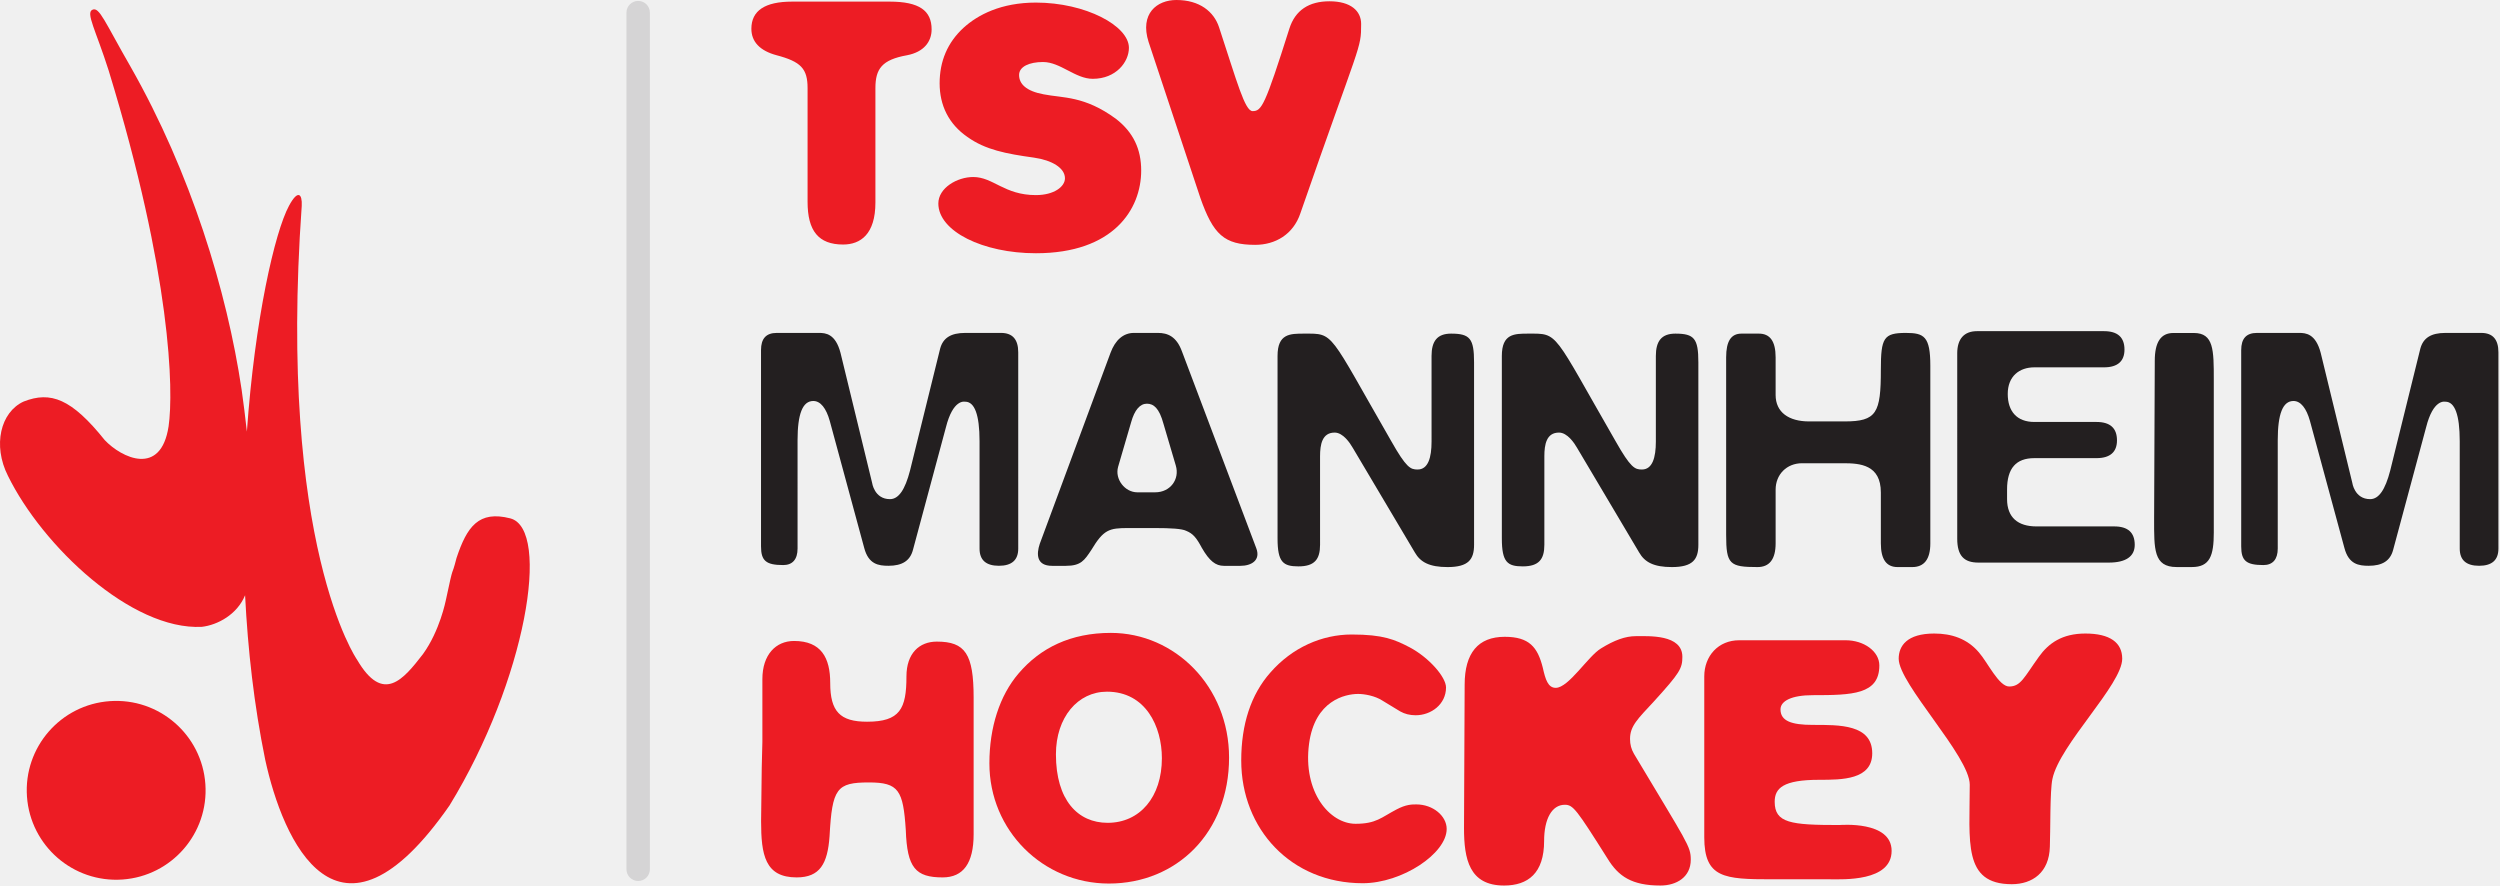
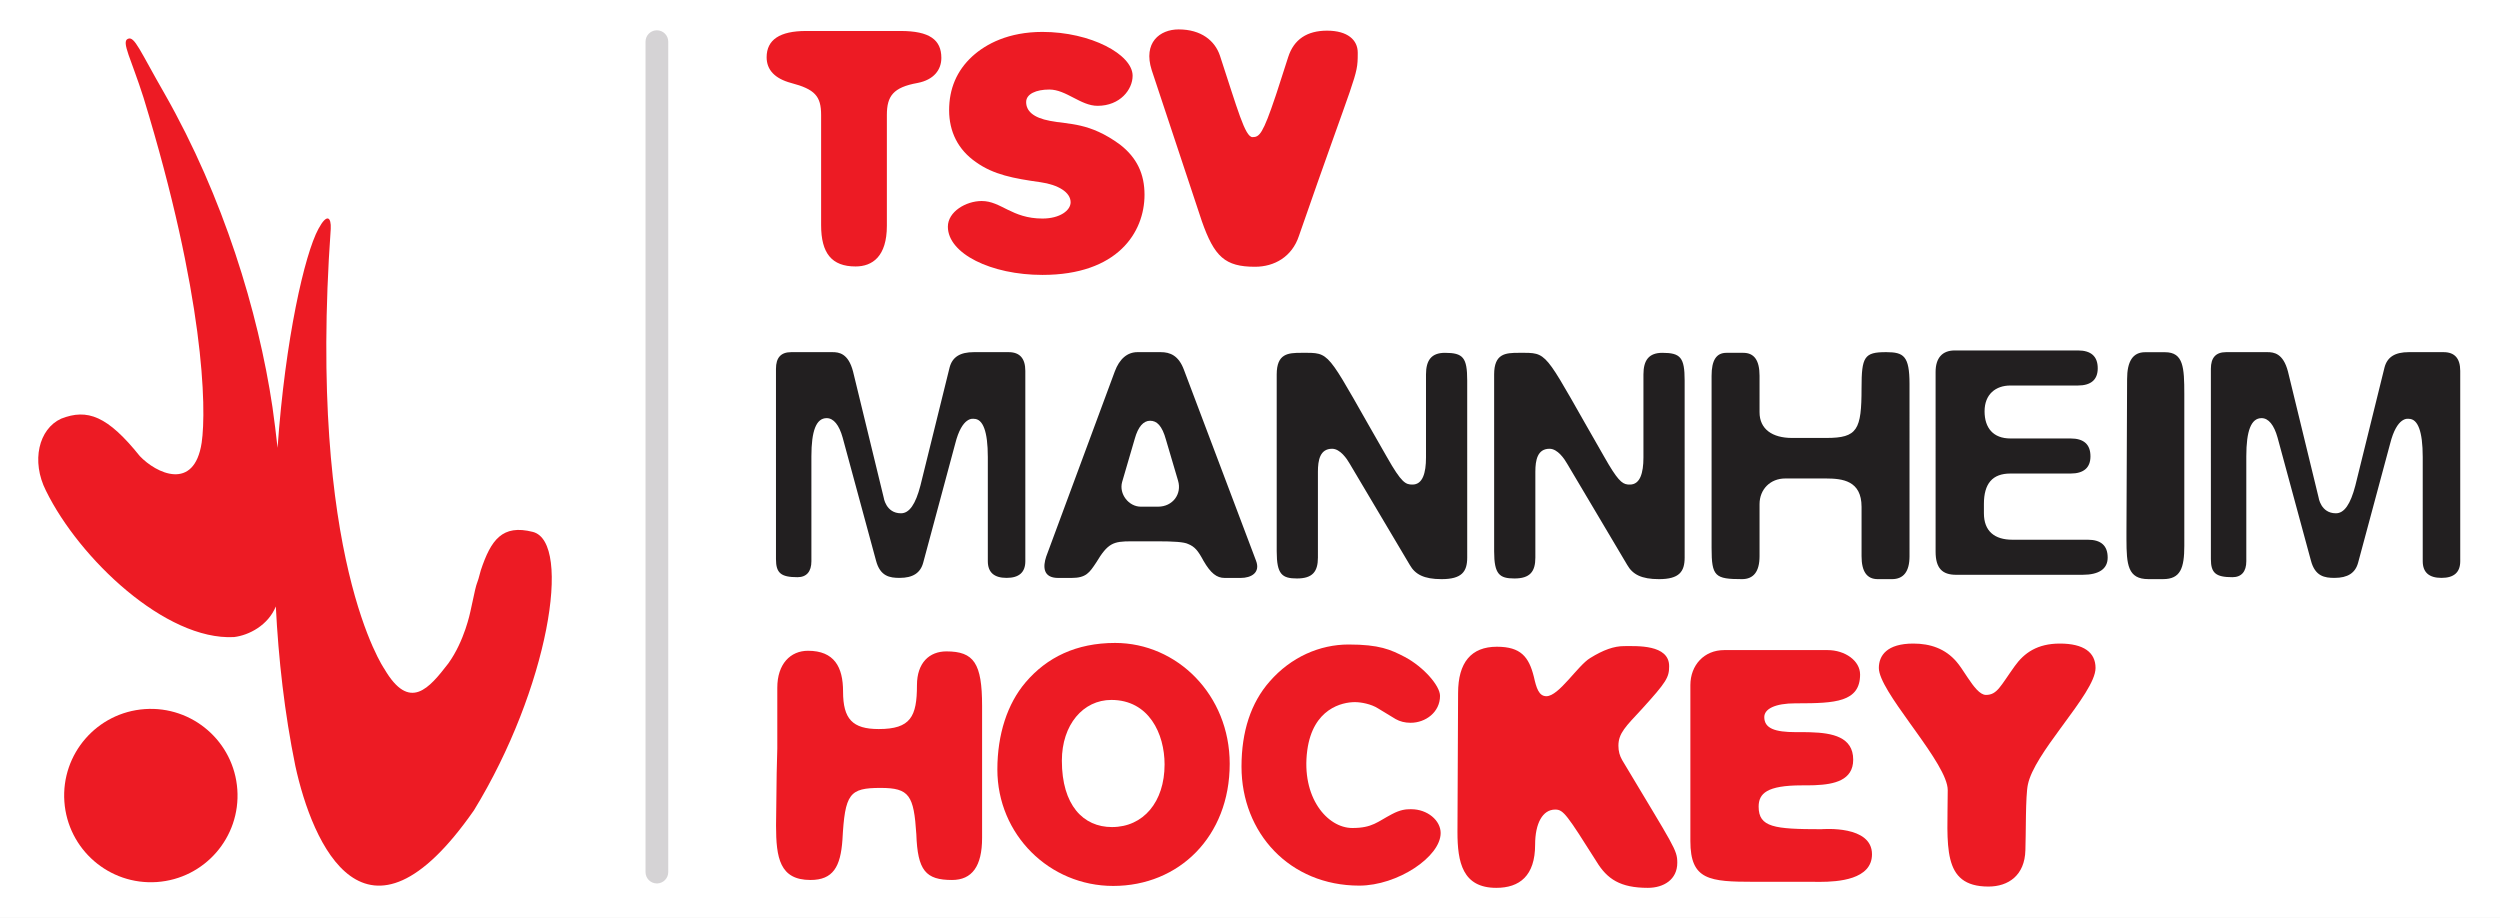
- <svg xmlns="http://www.w3.org/2000/svg" width="824px" height="292px" viewBox="0 0 824 292" version="1.1">
-   <g id="Page-1" stroke="none" stroke-width="1" fill="none" fill-rule="evenodd">
-     <g id="Artboard">
-       <g id="Hockey" transform="translate(250.856, 208.6)" fill="#ED1C24">
-         <path d="M401.356,76.655 C397.523,81.127 392.413,82.829 386.663,82.829 C377.72,82.829 374.952,78.784 374.952,74.527 C374.952,66.221 398.373,42.372 398.373,33.004 C398.373,14.265 396.033,0.212 412.215,0.212 C419.029,0.212 424.565,4.045 424.777,12.563 C424.991,17.673 424.777,31.086 425.629,34.92 C427.972,46.205 448.627,66.008 448.627,74.527 C448.627,79.849 444.581,82.829 436.488,82.829 C428.823,82.829 424.352,79.636 421.157,75.164 C416.26,68.351 415.196,65.369 411.364,65.369 C407.956,65.369 404.336,73.248 401.356,76.655 L401.356,76.655" id="y" fill-rule="nonzero" transform="translate(411.7893, 41.52059) scale(1, -1) translate(-411.7893, -41.52059) " />
-         <path d="M352.393,2.448 C356.439,2.448 372.621,1.596 372.621,11.817 C372.621,21.825 355.8,20.335 355.373,20.335 C339.404,20.335 334.081,20.973 334.081,28 C334.081,32.472 336.849,35.24 348.773,35.24 C356.225,35.24 366.233,35.24 366.233,43.971 C366.233,53.552 355.373,53.339 346.644,53.339 C339.617,53.339 335.997,54.616 335.997,58.449 C335.997,61.217 339.617,63.135 346.644,63.135 C359.633,63.135 368.576,63.347 368.576,72.928 C368.576,77.614 363.465,81.233 357.503,81.233 L322.369,81.233 C315.556,81.233 310.871,76.123 310.871,69.308 L310.871,16.29 C310.871,2.873 317.472,2.448 333.016,2.448 L352.393,2.448 L352.393,2.448" id="e" fill-rule="nonzero" transform="translate(341.746, 41.83193) scale(1, -1) translate(-341.746, -41.83193) " />
-         <path d="M303.652,76.441 C303.652,83.895 292.58,83.255 288.32,83.255 C284.915,83.255 281.295,81.977 276.823,79.209 C272.564,76.655 266.176,66.221 261.917,66.221 C259.363,66.221 258.511,68.99 257.659,72.821 C255.956,79.636 253.188,83.043 245.095,83.043 C236.367,83.043 231.895,77.719 231.895,67.285 L231.681,20.016 C231.681,9.795 233.384,1.064 244.883,1.064 C252.761,1.064 258.085,5.109 258.085,15.756 C258.085,22.996 260.64,27.681 264.899,27.681 C267.667,27.681 268.731,26.191 278.952,10.008 C282.572,4.045 287.043,1.064 296.413,1.064 C301.736,1.064 306.421,3.832 306.421,9.581 C306.421,14.053 305.356,14.905 287.683,44.503 C286.831,45.992 286.405,47.483 286.405,49.4 C286.405,53.659 288.96,56 294.283,61.751 C302.8,71.119 303.652,72.609 303.652,76.441 L303.652,76.441" id="k" fill-rule="nonzero" transform="translate(269.0513, 42.16624) scale(1, -1) translate(-269.0513, -42.16624) " />
-         <path d="M195.944,20.121 C187.427,20.121 178.484,30.555 180.613,46.525 C182.531,60.792 192.537,62.92 196.796,62.92 C198.925,62.92 202.332,62.283 204.675,60.792 L210.637,57.172 C212.128,56.32 213.831,55.895 215.748,55.895 C220.859,55.895 225.755,59.515 225.755,65.049 C225.755,68.457 220.219,74.845 213.831,78.252 C208.933,80.807 205.1,82.51 194.667,82.51 C184.872,82.51 175.077,78.252 167.837,69.948 C161.449,62.708 158.255,52.914 158.255,40.988 C158.255,18.419 174.651,0.532 198.287,0.532 C211.276,0.532 225.968,10.327 225.968,18.419 C225.968,22.677 221.496,26.509 215.96,26.509 C214.469,26.509 212.553,26.509 209.36,24.807 C204.461,22.252 202.757,20.121 195.944,20.121 L195.944,20.121" id="c" fill-rule="nonzero" transform="translate(192.1113, 41.52108) scale(1, -1) translate(-192.1113, -41.52108) " />
-         <path d="M97.179,42.585 C97.179,54.829 104.42,63.24 114.001,63.24 C126.777,63.24 132.1,51.743 132.1,41.308 C132.1,28.532 124.861,20.016 114.213,20.016 C104.42,20.016 97.179,27.468 97.179,42.585 L97.179,42.585 Z M154.245,41.521 C154.245,64.944 136.359,82.617 115.279,82.617 C102.077,82.617 92.069,77.719 84.829,69.202 C78.655,61.963 75.248,51.529 75.248,39.604 C75.248,17.46 92.921,0 114.64,0 C136.997,0 154.245,16.821 154.245,41.521 L154.245,41.521" id="o" transform="translate(114.7467, 41.3086) scale(1, -1) translate(-114.7467, -41.3086) " />
-         <path d="M22.784,66.753 C22.784,75.057 19.803,80.593 10.86,80.593 C4.897,80.593 0.425,76.123 0.425,68.031 L0.425,47.376 L0.213,38.86 L-2.84217094e-14,21.186 C-2.84217094e-14,10.114 1.279,2.661 11.712,2.661 C19.377,2.661 21.932,7.133 22.571,16.29 C23.423,32.045 24.913,33.963 35.56,33.963 C45.355,33.963 46.845,31.407 47.697,18.205 C48.123,5.856 50.891,2.661 59.835,2.661 C66.648,2.661 70.055,7.347 70.055,16.927 L70.055,61.856 C70.055,76.336 67.287,80.381 57.917,80.381 C52.168,80.381 47.909,76.548 47.909,68.883 C47.909,58.237 45.781,53.977 34.921,53.977 C25.977,53.977 22.784,57.384 22.784,66.753 L22.784,66.753" id="H" fill-rule="nonzero" transform="translate(35.02733, 41.62733) scale(1, -1) translate(-35.02733, -41.62733) " />
+ <svg xmlns="http://www.w3.org/2000/svg" version="1.1" width="850px" height="312px" viewBox="0 0 850.0 312.0">
+   <defs>
+     <clipPath id="95451211214545575498109">
+       <path d="M850,0 L850,312 L0,312 L0,0 L850,0 Z" />
+     </clipPath>
+     <clipPath id="11411410712210311312110154120">
+       <path d="M37.263,0 C44.077,0 49.613,3.833 49.825,12.351 C50.039,17.461 49.825,30.874 50.677,34.708 C51.761,39.926 56.758,46.965 61.819,53.867 L62.526,54.829 C68.172,62.515 73.675,69.918 73.675,74.315 C73.675,79.637 69.629,82.617 61.536,82.617 C53.871,82.617 49.4,79.424 46.205,74.952 C41.308,68.139 40.244,65.157 36.412,65.157 C34.354,65.157 32.219,68.029 30.195,71.055 L29.816,71.624 C28.623,73.425 27.472,75.221 26.404,76.443 C22.571,80.915 17.461,82.617 11.711,82.617 C2.768,82.617 0,78.572 0,74.315 C0,70.462 5.041,63.263 10.445,55.717 L11.168,54.709 L11.892,53.699 L12.615,52.688 C18.154,44.934 23.421,37.235 23.421,32.792 C23.421,14.053 21.081,0 37.263,0 Z" />
+     </clipPath>
+     <clipPath id="12297121541065610610395104">
+       <path d="M61.751,9.387 C61.751,19.288 45.285,17.935 44.522,17.905 L44.503,17.904 C28.533,17.904 23.211,18.543 23.211,25.569 C23.211,30.041 25.979,32.81 37.903,32.81 L38.673,32.81 C38.933,32.81 39.195,32.811 39.459,32.812 L39.989,32.816 C40.61,32.822 41.241,32.833 41.874,32.853 L42.417,32.873 C48.848,33.135 55.363,34.496 55.363,41.54 C55.363,49.287 48.264,50.631 40.931,50.861 L40.352,50.877 C39.966,50.886 39.579,50.893 39.194,50.898 L38.616,50.903 C38.52,50.904 38.424,50.905 38.328,50.905 L37.754,50.907 C37.658,50.908 37.563,50.908 37.468,50.908 L35.773,50.908 C28.747,50.908 25.127,52.186 25.127,56.019 C25.127,58.787 28.747,60.704 35.773,60.704 L36.563,60.705 C49.124,60.717 57.705,61.112 57.705,70.498 C57.705,75.183 52.595,78.803 46.632,78.803 L11.499,78.803 C4.685,78.803 0,73.692 0,66.877 L0,13.859 C0,0.577 6.47,0.027 21.682,0.018 L41.523,0.017 C42.018,0.017 42.695,0.005 43.503,0.001 L44.132,0 C50.143,0.016 61.751,0.73 61.751,9.387 Z" />
+     </clipPath>
+     <clipPath id="504910111210453106110107116">
+       <path d="M64.732,0 C70.055,0 74.74,2.768 74.74,8.517 C74.74,12.989 73.675,13.841 56.001,43.439 C55.149,44.928 54.724,46.419 54.724,48.336 C54.724,52.595 57.279,54.936 62.601,60.686 C71.119,70.055 71.971,71.545 71.971,75.377 C71.971,82.831 60.899,82.191 56.639,82.191 C53.233,82.191 49.613,80.913 45.141,78.145 C40.883,75.591 34.495,65.157 30.236,65.157 C27.681,65.157 26.829,67.926 25.977,71.757 C24.275,78.572 21.507,81.979 13.413,81.979 C4.685,81.979 0.213,76.655 0.213,66.221 L0,18.952 C0,8.731 1.703,0 13.201,0 C21.08,0 26.404,4.045 26.404,14.692 C26.404,21.932 28.959,26.617 33.217,26.617 L33.381,26.615 C36.032,26.552 37.254,24.803 47.271,8.944 C50.891,2.981 55.361,0 64.732,0 Z" />
+     </clipPath>
+     <clipPath id="11449110999911948100119107">
+       <path d="M40.032,0 C53.021,0 67.713,9.795 67.713,17.887 C67.713,22.145 63.241,25.978 57.705,25.978 L57.391,25.977 C55.944,25.969 54.078,25.86 51.105,24.275 C46.207,21.72 44.503,19.59 37.689,19.59 C29.172,19.59 20.229,30.023 22.359,45.994 C24.276,60.26 34.283,62.388 38.541,62.388 C40.671,62.388 44.077,61.751 46.42,60.26 L52.383,56.64 C53.873,55.788 55.576,55.363 57.493,55.363 C62.604,55.363 67.5,58.983 67.5,64.518 C67.5,67.926 61.964,74.314 55.576,77.72 C50.679,80.275 46.845,81.979 36.412,81.979 C26.617,81.979 16.823,77.72 9.583,69.416 C3.195,62.176 0,52.382 0,40.456 C0,17.887 16.396,0 40.032,0 Z" />
+     </clipPath>
+     <clipPath id="102104114100119555112297105">
+       <path d="M39.392,0 C61.749,0 78.997,16.821 78.997,41.521 C78.997,64.944 61.111,82.617 40.031,82.617 C26.829,82.617 16.821,77.719 9.581,69.202 C3.407,61.963 0,51.529 0,39.604 C0,17.46 17.673,0 39.392,0 Z M38.965,20.016 C29.172,20.016 21.931,27.468 21.931,42.585 C21.931,54.829 29.172,63.24 38.753,63.24 C51.529,63.24 56.852,51.743 56.852,41.308 C56.852,28.532 49.613,20.016 38.965,20.016 Z" />
+     </clipPath>
+     <clipPath id="10110511257451055111612295">
+       <path d="M59.835,0 C66.648,0 70.055,4.685 70.055,14.265 L70.055,59.195 C70.055,73.675 67.287,77.72 57.917,77.72 C52.168,77.72 47.909,73.886 47.909,66.221 C47.909,55.576 45.781,51.316 34.921,51.316 C25.977,51.316 22.784,54.722 22.784,64.092 C22.784,72.396 19.803,77.932 10.86,77.932 C4.897,77.932 0.425,73.461 0.425,65.369 L0.425,44.715 L0.213,36.198 L0,18.525 C0,7.452 1.279,0 11.712,0 C19.377,0 21.932,4.472 22.571,13.628 C23.423,29.384 24.913,31.301 35.56,31.301 C45.355,31.301 46.845,28.745 47.697,15.544 C48.123,3.195 50.891,0 59.835,0 Z" />
+     </clipPath>
+     <clipPath id="561114511655112114108119102">
+       <path d="M42.039,0 C46.525,0 49.124,1.653 50.068,5.196 L60.929,45.579 C63.291,55.024 67.069,54.08 67.305,54.08 C70.375,54.08 72.028,49.829 72.028,41.092 L72.031,5.668 C72.031,1.889 74.156,0 78.408,0 C82.657,0 84.784,1.889 84.783,5.668 L84.78,70.376 C84.78,74.625 82.891,76.751 79.112,76.751 L67.304,76.751 C62.581,76.751 59.984,75.097 59.039,71.556 L49.123,31.409 C47.469,25.033 45.345,21.963 42.511,21.963 C37.315,21.963 36.607,27.395 36.607,27.395 L26.213,70.139 C24.59,76.401 21.371,76.74 19.244,76.75 L5.195,76.751 C1.653,76.751 0,74.861 0,71.083 L0.003,6.376 C0.003,1.653 1.656,0.236 7.324,0.236 C10.395,0.236 12.047,2.126 12.047,5.668 L12.045,41.328 C12.045,50.065 13.697,54.316 17.241,54.316 C19.601,54.316 21.492,51.955 22.672,47.704 L34.009,5.904 C35.427,0.473 38.733,0 42.039,0 Z" />
+     </clipPath>
+     <clipPath id="111118491151001071195255119">
+       <path d="M12.458,0 C18.359,0 19.671,3.715 19.671,11.364 L19.668,61.85 L19.668,62.985 C19.658,71.911 19.406,77.147 13.111,77.147 L6.336,77.147 C2.183,77.147 0.216,74.087 0.218,67.968 L0,15.954 L0.001,13.471 C0.022,4.935 0.435,0 7.432,0 L12.458,0 Z" />
+     </clipPath>
+     <clipPath id="1051171145755111951171160">
+       <path d="M49.956,0 C55.581,0 58.508,2.025 58.507,5.851 C58.507,9.901 56.256,11.925 51.756,11.925 L26.104,11.925 C20.028,11.925 16.428,14.851 16.428,20.927 L16.428,24.075 C16.427,31.052 19.352,34.428 25.428,34.428 L45.904,34.428 C50.404,34.428 52.655,36.453 52.655,40.278 C52.655,44.328 50.404,46.353 45.904,46.353 L25.428,46.353 C19.576,46.353 16.652,49.953 16.652,55.58 C16.651,61.429 20.476,64.356 25.427,64.356 L48.379,64.356 C52.879,64.356 55.128,66.38 55.128,70.205 C55.128,74.256 52.879,76.281 48.379,76.281 L6.524,76.281 C2.249,76.281 0,73.694 0,68.968 L0.003,7.875 C0.003,2.249 2.252,0 6.977,0 L49.956,0 Z" />
+     </clipPath>
+     <clipPath id="1039810610801211191139855">
+       <path d="M10.339,0 C14.243,0 16.309,2.528 16.309,7.81 L16.309,25.496 C16.308,30.549 19.984,34.224 25.037,34.224 L38.999,34.223 C44.437,34.196 50.992,33.537 50.992,24.577 L50.993,7.81 C50.993,2.528 52.831,0 56.507,0 L61.329,0 C65.233,0 67.3,2.528 67.3,7.81 L67.297,66.381 C67.297,75.901 65.283,77.145 59.489,77.175 L59.259,77.176 C51.908,77.176 50.991,75.568 50.991,65.003 C50.991,50.761 49.613,48.005 39.048,48.005 L27.333,48.005 C20.673,48.005 16.308,50.991 16.308,56.733 L16.307,69.136 C16.307,74.42 14.469,76.945 10.793,76.945 L5.052,76.945 C1.607,76.945 0,74.42 0,69.136 L0.003,10.567 C0.003,0.92 1.151,0 10.339,0 Z" />
+     </clipPath>
+     <clipPath id="5309710911411510999116103">
+       <path d="M56.048,0 C62.937,0 64.775,2.527 64.775,7.349 L64.772,67.528 C64.772,75.337 63.395,76.946 57.193,76.946 C52.6,76.946 50.763,74.418 50.763,69.596 L50.764,41.344 C50.764,36.061 49.615,32.157 46.169,32.157 C45.94,32.157 45.719,32.162 45.503,32.179 L45.319,32.197 C43.458,32.415 41.845,33.767 37.441,41.573 C17.793,75.686 18.643,76.923 10.421,76.948 L9.884,76.948 C9.608,76.948 9.323,76.947 9.028,76.947 L8.312,76.946 C3.888,76.94 0,76.724 0,69.596 L0.003,9.417 C0.004,1.606 1.841,0.229 6.895,0.229 C12.177,0.229 14.015,2.527 14.015,7.349 L14.013,36.52 C14.013,40.425 14.703,44.329 18.836,44.329 C21.593,44.329 23.889,40.884 24.809,39.276 L45.252,4.824 C47.091,1.606 50.076,0 56.048,0 Z" />
+     </clipPath>
+     <clipPath id="121511201181161034598120113">
+       <path d="M56.047,0 C62.937,0 64.775,2.527 64.775,7.349 L64.772,67.528 C64.772,75.337 63.393,76.946 57.192,76.946 C52.597,76.946 50.76,74.418 50.76,69.596 L50.761,41.344 C50.763,36.061 49.615,32.157 46.169,32.157 C43.872,32.157 42.493,32.616 37.44,41.573 C17.79,75.686 18.641,76.923 10.421,76.948 L9.883,76.948 C9.608,76.948 9.323,76.947 9.027,76.947 L8.312,76.946 C3.888,76.94 0,76.724 0,69.596 L0.003,9.417 C0.003,1.606 1.84,0.229 6.893,0.229 C12.176,0.229 14.013,2.527 14.013,7.349 L14.012,36.52 C14.012,40.425 14.7,44.329 18.836,44.329 C21.591,44.329 23.888,40.884 24.808,39.276 L45.252,4.824 C47.088,1.606 50.075,0 56.047,0 Z" />
+     </clipPath>
+     <clipPath id="11210111810910510911211597109">
+       <path d="M9.211,0 C14.193,0 15.325,1.812 17.59,5.209 C21.599,11.891 23.417,12.438 29.51,12.454 L38.423,12.455 C43.858,12.455 47.482,12.229 48.841,11.549 C51.105,10.644 52.237,9.285 54.049,5.888 C56.539,1.585 58.578,0 61.295,0 L66.731,0 C70.353,0 73.523,1.812 71.939,5.888 L47.479,70.655 C45.667,75.636 42.723,76.769 39.553,76.769 L31.626,76.769 C28.23,76.769 25.513,74.504 23.927,70.201 L0.605,7.247 C-0.526,3.851 -0.526,0 4.682,0 L9.211,0 Z M38.649,24.231 L32.762,24.231 C28.685,24.231 25.289,28.535 26.421,32.609 L30.722,47.329 C31.854,51.405 33.666,53.444 35.93,53.444 C38.195,53.444 40.007,51.859 41.366,46.876 L45.442,33.063 C46.801,28.535 43.631,24.231 38.649,24.231 Z" />
+     </clipPath>
+     <clipPath id="10012011010610410955100105122">
+       <path d="M42.039,0 C46.525,0 49.123,1.653 50.068,5.196 L60.929,45.579 C63.291,55.024 67.069,54.08 67.305,54.08 C70.375,54.08 72.029,49.829 72.029,41.092 L72.031,5.668 C72.031,1.889 74.156,0 78.407,0 C82.657,0 84.783,1.889 84.783,5.668 L84.78,70.376 C84.78,74.625 82.891,76.751 79.112,76.751 L67.304,76.751 C62.581,76.751 59.984,75.097 59.039,71.556 L49.121,31.409 C47.469,25.033 45.344,21.963 42.509,21.963 C37.315,21.963 36.607,27.395 36.607,27.395 L26.213,70.139 C24.59,76.401 21.372,76.74 19.243,76.75 L5.196,76.751 C1.653,76.751 0,74.861 0,71.084 L0.003,6.376 C0.003,1.653 1.656,0.236 7.324,0.236 C10.393,0.236 12.047,2.126 12.047,5.668 L12.045,41.328 C12.045,50.065 13.699,54.316 17.24,54.316 C19.601,54.316 21.491,51.955 22.672,47.704 L34.009,5.904 C35.427,0.473 38.732,0 42.039,0 Z" />
+     </clipPath>
+     <clipPath id="10553531031121144910553109">
+       <path d="M35.943,0 C42.543,0 48.506,3.407 50.847,10.433 C70.255,66.357 70.847,64.409 70.863,72.324 L70.863,72.821 C70.863,77.08 67.456,80.275 60.43,80.275 C53.616,80.275 49.144,77.293 47.228,71.332 C45.691,66.477 44.407,62.483 43.316,59.198 L42.977,58.184 C38.604,45.139 37.445,44.076 35.091,44.076 C32.535,44.076 29.98,53.657 24.018,71.757 C22.315,76.868 17.63,80.7 9.964,80.7 C3.576,80.7 -2.172,76.229 0.81,66.86 L17.843,15.543 C22.102,3.407 25.722,0 35.943,0 Z" />
+     </clipPath>
+     <clipPath id="1041011151161151035111951104">
+       <path d="M32.153,0 C57.704,0 66.861,14.479 66.861,27.255 C66.861,34.281 64.305,39.817 58.556,44.291 C48.123,51.955 41.096,51.104 34.708,52.381 C28.959,53.447 26.616,55.788 26.616,58.769 C26.616,61.537 30.024,63.028 34.495,63.028 C40.244,63.028 45.141,57.491 50.891,57.491 C58.556,57.491 62.815,63.028 62.815,67.712 C62.815,74.952 48.548,82.617 32.153,82.617 C20.655,82.617 12.989,78.572 8.305,74.313 C2.981,69.416 0.425,63.24 0.425,56.001 C0.425,48.761 3.407,42.585 9.583,38.328 C15.544,34.069 22.359,32.791 31.513,31.515 C37.476,30.661 41.735,28.107 41.735,24.7 C41.735,21.932 38.115,19.164 32.153,19.164 C21.72,19.164 18.099,25.125 11.499,25.125 C6.175,25.125 0,21.507 0,16.395 C0,7.24 14.692,0 32.153,0 Z" />
+     </clipPath>
+     <clipPath id="105531221091085697116102107">
+       <path d="M30.236,0 C35.985,0 40.883,3.408 40.883,13.841 L40.883,51.529 C40.883,57.917 43.013,60.899 51.317,62.389 C56.853,63.455 59.408,66.861 59.408,70.907 C59.408,77.081 55.363,80.063 45.568,80.063 L13.415,80.063 C4.472,80.063 0,77.081 0,71.12 C0,66.861 2.768,63.88 8.305,62.389 C16.396,60.26 18.525,57.917 18.525,51.529 L18.525,14.053 C18.525,4.472 22.145,0 30.236,0 Z" />
+     </clipPath>
+     <clipPath id="1141071204854999898114106">
+       <path d="M3.861,0 L4.06,0.005 C6.101,0.108 7.724,1.796 7.724,3.862 L7.724,286.213 C7.724,288.345 5.995,290.074 3.861,290.074 L3.663,290.069 C1.623,289.966 0,288.278 0,286.213 L0,3.862 C0,1.729 1.729,0 3.861,0 Z" />
+     </clipPath>
+     <clipPath id="99109106531171144511912198">
+       <path d="M0.073,27.42 C1.213,11.184 15.299,-1.059 31.537,0.073 C47.773,1.206 60.013,15.287 58.875,31.525 C57.736,47.761 43.649,60.004 27.413,58.872 C11.175,57.738 -1.066,43.658 0.073,27.42 Z" />
+     </clipPath>
+     <clipPath id="451151009895100955111849">
+       <path d="M87.409,40.735 C93.201,14.091 111.229,-27.381 148.143,25.618 C173.405,66.874 181.672,116.727 168.193,120.271 C157.777,122.936 153.933,117.576 150.481,107.242 C149.761,104.439 149.485,103.678 149.269,103.094 L149.16,102.8 C148.852,101.94 148.527,100.765 146.919,93.158 C146.892,93.146 145.017,83.296 139.416,75.54 C132.971,67.221 126.304,58.926 117.671,73.708 C117.68,73.66 91.49,111.362 99.451,223.274 C99.658,227.296 98.169,228.72 95.257,223.295 C90.588,214.675 83.987,185.942 81.372,148.855 C80.867,153.512 80.281,158.174 79.635,162.722 C74.802,195.195 62.91,234.17 43.06,269.088 C34.512,283.943 32.752,288.954 30.484,287.919 C28.162,286.943 31.596,281.147 35.813,267.884 C56.451,200.496 57.267,162.31 55.569,150.608 C53.032,133.926 40.065,140.208 34.518,146.068 C23.575,159.719 16.701,162.278 7.787,158.772 C0.185,155.299 -2.479,144.355 2.627,134.279 C13.972,111.154 43.341,83.306 66.554,84.519 C71.702,85.131 78.158,88.542 80.78,94.926 C81.677,77.14 83.727,58.746 87.409,40.735 Z" />
+     </clipPath>
+   </defs>
+   <g clip-path="url(#95451211214545575498109)">
+     <g clip-path="url(#95451211214545575498109)">
+       <polygon points="0,0 850,0 850,312 0,312 0,0" stroke="none" fill="#FFFFFF" />
+     </g>
+     <g transform="translate(263.856 218.6)">
+       <g transform="translate(374.952 82.8292) scale(1.0 -1.0)">
+         <g clip-path="url(#11411410712210311312110154120)">
+           <polygon points="0,0 73.675,0 73.675,82.617 0,82.617 0,0" stroke="none" fill="#ED1B24" />
+         </g>
      </g>
-       <g id="Mannheim" transform="translate(250.8293, 109.15)" fill="#231F20">
-         <path d="M506.999,77.331 L493.064,77.331 C489.523,77.331 487.869,75.442 487.869,71.663 L487.872,6.956 C487.872,2.233 489.525,0.816 495.193,0.816 C498.264,0.816 499.916,2.706 499.916,6.248 L499.915,41.908 C499.915,50.646 501.567,54.896 505.111,54.896 C507.471,54.896 509.361,52.535 510.541,48.284 L521.879,6.485 C523.296,1.054 526.603,0.58 529.908,0.58 C534.395,0.58 536.993,2.233 537.937,5.776 L548.799,46.159 C551.16,55.604 554.939,54.66 555.175,54.66 C558.244,54.66 559.897,50.41 559.897,41.672 L559.9,6.248 C559.9,2.469 562.025,0.58 566.277,0.58 C570.527,0.58 572.653,2.469 572.652,6.248 L572.649,70.956 C572.649,75.206 570.76,77.331 566.981,77.331 L555.173,77.331 C550.451,77.331 547.853,75.678 546.908,72.136 L536.992,31.99 C535.339,25.614 533.215,22.543 530.38,22.543 C525.184,22.543 524.476,27.975 524.476,27.975 L514.083,70.719 C512.429,77.095 509.123,77.331 506.999,77.331 L506.999,77.331" id="m" fill-rule="nonzero" transform="translate(530.2607, 38.9556) scale(1, -1) translate(-530.2607, -38.9556) " />
-         <path d="M472.277,77.75 L465.503,77.75 C461.349,77.75 459.383,74.69 459.384,68.571 L459.167,16.557 C459.168,6.502 458.948,0.603 466.599,0.603 L471.624,0.603 C477.525,0.603 478.837,4.318 478.837,11.967 L478.835,62.453 C478.835,72.069 478.835,77.75 472.277,77.75 L472.277,77.75" id="i" fill-rule="nonzero" transform="translate(469.0018, 39.17667) scale(1, -1) translate(-469.0018, -39.17667) " />
-         <path d="M442.651,76.281 L400.796,76.281 C396.521,76.281 394.272,73.694 394.272,68.968 L394.275,7.875 C394.275,2.249 396.524,0 401.249,0 L444.228,0 C449.853,0 452.78,2.025 452.779,5.851 C452.779,9.901 450.528,11.925 446.028,11.925 L420.376,11.925 C414.3,11.925 410.7,14.851 410.7,20.927 L410.7,24.075 C410.699,31.052 413.624,34.428 419.7,34.428 L440.176,34.428 C444.676,34.428 446.927,36.453 446.927,40.278 C446.927,44.328 444.676,46.353 440.176,46.353 L419.7,46.353 C413.848,46.353 410.924,49.953 410.924,55.58 C410.923,61.429 414.748,64.356 419.699,64.356 L442.651,64.356 C447.151,64.356 449.4,66.38 449.4,70.205 C449.4,74.256 447.151,76.281 442.651,76.281 L442.651,76.281" id="e" fill-rule="nonzero" transform="translate(423.5253, 38.14053) scale(1, -1) translate(-423.5253, -38.14053) " />
-         <path d="M328.901,77.526 L323.16,77.526 C319.715,77.526 318.108,75 318.108,69.716 L318.111,11.147 C318.111,1.5 319.259,0.58 328.447,0.58 C332.351,0.58 334.417,3.108 334.417,8.391 L334.417,26.076 C334.416,31.13 338.092,34.804 343.145,34.804 L356.696,34.804 C362.209,34.804 369.1,34.344 369.1,25.157 L369.101,8.391 C369.101,3.108 370.939,0.58 374.615,0.58 L379.437,0.58 C383.341,0.58 385.408,3.108 385.408,8.391 L385.405,66.962 C385.405,76.607 383.337,77.756 377.367,77.756 C370.016,77.756 369.099,76.148 369.099,65.583 C369.099,51.342 367.721,48.586 357.156,48.586 L345.441,48.586 C338.781,48.586 334.416,51.571 334.416,57.314 L334.415,69.716 C334.415,75 332.577,77.526 328.901,77.526 L328.901,77.526" id="h" fill-rule="nonzero" transform="translate(351.758, 39.16827) scale(1, -1) translate(-351.758, -39.16827) " />
-         <path d="M281.619,42.382 C260.716,78.673 263.012,77.756 252.905,77.756 C248.312,77.756 244.177,77.756 244.177,70.405 L244.18,10.226 C244.181,2.415 246.019,1.038 251.072,1.038 C256.355,1.038 258.192,3.336 258.192,8.158 L258.191,37.329 C258.191,41.234 258.88,45.138 263.013,45.138 C265.771,45.138 268.067,41.693 268.987,40.085 L289.429,5.633 C291.268,2.415 294.253,0.809 300.225,0.809 C307.115,0.809 308.952,3.336 308.952,8.158 L308.949,68.337 C308.949,76.146 307.572,77.756 301.371,77.756 C296.777,77.756 294.94,75.228 294.94,70.405 L294.941,42.153 C294.941,36.87 293.792,32.966 290.347,32.966 C288.051,32.966 286.672,33.425 281.619,42.382 L281.619,42.382" id="n" fill-rule="nonzero" transform="translate(276.5647, 39.28359) scale(1, -1) translate(-276.5647, -39.28359) " />
-         <path d="M207.689,42.382 C186.785,78.673 189.083,77.756 178.977,77.756 C174.384,77.756 170.249,77.756 170.249,70.405 L170.252,10.226 C170.252,2.415 172.089,1.038 177.143,1.038 C182.425,1.038 184.263,3.336 184.263,8.158 L184.261,37.329 C184.261,41.234 184.949,45.138 189.085,45.138 C191.84,45.138 194.137,41.693 195.057,40.085 L215.501,5.633 C217.337,2.415 220.324,0.809 226.296,0.809 C233.187,0.809 235.024,3.336 235.024,8.158 L235.021,68.337 C235.021,76.146 233.643,77.756 227.441,77.756 C222.847,77.756 221.009,75.228 221.009,70.405 L221.011,42.153 C221.012,36.87 219.864,32.966 216.419,32.966 C214.121,32.966 212.743,33.425 207.689,42.382 L207.689,42.382" id="n" fill-rule="nonzero" transform="translate(202.6367, 39.28359) scale(1, -1) translate(-202.6367, -39.28359) " />
-         <path d="M136.712,33.643 C138.071,29.115 134.901,24.811 129.919,24.811 L124.032,24.811 C119.955,24.811 116.559,29.115 117.691,33.19 L121.992,47.91 C123.124,51.986 124.936,54.024 127.2,54.024 C129.465,54.024 131.277,52.439 132.636,47.456 L136.712,33.643 L136.712,33.643 Z M152.565,0.58 L158.001,0.58 C161.623,0.58 164.793,2.392 163.209,6.468 L138.749,71.235 C136.937,76.216 133.993,77.35 130.823,77.35 L122.896,77.35 C119.5,77.35 116.783,75.084 115.197,70.782 L91.875,7.827 C90.744,4.431 90.744,0.58 95.952,0.58 L100.481,0.58 C105.463,0.58 106.595,2.392 108.86,5.79 C112.936,12.583 114.747,13.035 121.088,13.035 L129.693,13.035 C135.128,13.035 138.752,12.809 140.111,12.13 C142.375,11.224 143.507,9.866 145.319,6.468 C147.809,2.166 149.848,0.58 152.565,0.58 L152.565,0.58" id="a" transform="translate(127.4489, 38.96493) scale(1, -1) translate(-127.4489, -38.96493) " />
-         <path d="M19.128,77.331 L5.196,77.331 C1.653,77.331 2.84217094e-14,75.442 2.84217094e-14,71.664 L0.003,6.956 C0.003,2.233 1.656,0.816 7.324,0.816 C10.393,0.816 12.047,2.706 12.047,6.248 L12.045,41.908 C12.045,50.646 13.699,54.896 17.24,54.896 C19.601,54.896 21.491,52.535 22.672,48.284 L34.009,6.485 C35.427,1.054 38.732,0.58 42.039,0.58 C46.525,0.58 49.123,2.233 50.068,5.776 L60.929,46.159 C63.291,55.604 67.069,54.66 67.305,54.66 C70.375,54.66 72.029,50.41 72.029,41.672 L72.031,6.248 C72.031,2.469 74.156,0.58 78.407,0.58 C82.657,0.58 84.783,2.469 84.783,6.248 L84.78,70.956 C84.78,75.206 82.891,77.331 79.112,77.331 L67.304,77.331 C62.581,77.331 59.984,75.678 59.039,72.136 L49.121,31.99 C47.469,25.614 45.344,22.543 42.509,22.543 C37.315,22.543 36.607,27.975 36.607,27.975 L26.213,70.719 C24.56,77.095 21.255,77.331 19.128,77.331 L19.128,77.331" id="M" fill-rule="nonzero" transform="translate(42.39133, 38.9556) scale(1, -1) translate(-42.39133, -38.9556) " />
+       <g transform="translate(310.8707 81.23333) scale(1.0 -1.0)">
+         <g clip-path="url(#12297121541065610610395104)">
+           <polygon points="0,-1.38777878e-17 61.751,-1.38777878e-17 61.751,78.803 0,78.803 0,-1.38777878e-17" stroke="none" fill="#ED1B24" />
+         </g>
      </g>
-       <g id="TSV" transform="translate(247.6533, 0)" fill="#ED1C24" fill-rule="nonzero">
-         <path d="M154.133,71.757 C152.431,76.868 147.745,80.7 140.08,80.7 C133.692,80.7 127.944,76.229 130.925,66.86 L147.959,15.543 C152.217,3.407 155.837,0 166.059,0 C172.659,0 178.621,3.407 180.963,10.433 C200.767,67.499 200.979,64.305 200.979,72.821 C200.979,77.08 197.572,80.275 190.545,80.275 C183.732,80.275 179.26,77.293 177.344,71.332 C169.252,45.78 168.187,44.076 165.207,44.076 C162.651,44.076 160.096,53.657 154.133,71.757 L154.133,71.757" id="V" transform="translate(165.5472, 40.35) scale(1, -1) translate(-165.5472, -40.35) " />
-         <path d="M103.357,25.552 C103.357,22.784 99.737,20.016 93.776,20.016 C83.343,20.016 79.721,25.977 73.121,25.977 C67.797,25.977 61.623,22.359 61.623,17.247 C61.623,8.092 76.315,0.852 93.776,0.852 C119.327,0.852 128.484,15.331 128.484,28.107 C128.484,35.133 125.928,40.669 120.179,45.143 C109.745,52.807 102.719,51.956 96.331,53.233 C90.581,54.299 88.239,56.64 88.239,59.621 C88.239,62.389 91.647,63.88 96.117,63.88 C101.867,63.88 106.764,58.343 112.513,58.343 C120.179,58.343 124.437,63.88 124.437,68.564 C124.437,75.804 110.171,83.469 93.776,83.469 C82.277,83.469 74.612,79.424 69.928,75.165 C64.604,70.268 62.048,64.092 62.048,56.853 C62.048,49.613 65.029,43.437 71.205,39.18 C77.167,34.921 83.981,33.643 93.136,32.367 C99.099,31.513 103.357,28.959 103.357,25.552 L103.357,25.552" id="S" transform="translate(95.05333, 42.16067) scale(1, -1) translate(-95.05333, -42.16067) " />
-         <path d="M18.525,14.587 C18.525,5.005 22.145,0.533 30.236,0.533 C35.985,0.533 40.883,3.941 40.883,14.375 C40.883,24.808 40.883,42.268 40.883,52.063 C40.883,58.451 43.013,61.432 51.317,62.923 C56.853,63.988 59.408,67.395 59.408,71.44 C59.408,77.615 55.363,80.596 45.568,80.596 L13.415,80.596 C4.472,80.596 1.77635684e-14,77.615 1.77635684e-14,71.653 C1.77635684e-14,67.395 2.768,64.413 8.305,62.923 C16.396,60.793 18.525,58.451 18.525,52.063 L18.525,14.587 L18.525,14.587" id="T" transform="translate(29.704, 40.56467) scale(1, -1) translate(-29.704, -40.56467) " />
+       <g transform="translate(231.6813 83.26842) scale(1.0 -1.0)">
+         <g clip-path="url(#504910111210453106110107116)">
+           <polygon points="0,0 74.74,0 74.74,82.204 0,82.204 0,0" stroke="none" fill="#ED1B24" />
+         </g>
      </g>
-       <path d="M210.34,290.374 L210.34,290.374 C212.473,290.374 214.203,288.645 214.203,286.513 L214.203,4.162 C214.203,2.029 212.473,0.3 210.34,0.3 L210.34,0.3 C208.208,0.3 206.479,2.029 206.479,4.162 L206.479,286.513 C206.479,288.645 208.208,290.374 210.34,290.374 L210.34,290.374" id="Dash" fill="#D5D4D5" fill-rule="nonzero" transform="translate(210.3407, 145.3372) scale(1, -1) translate(-210.3407, -145.3372) " />
-       <g id="Sticks" transform="translate(0.000012, 3.073745)" fill="#ED1C24" fill-rule="nonzero">
-         <path d="M8.889,255.367 C7.749,271.604 19.99,285.684 36.228,286.818 C52.465,287.951 66.551,275.707 67.69,259.471 C68.828,243.233 56.589,229.152 40.352,228.019 C24.114,226.887 10.028,239.13 8.889,255.367 L8.889,255.367" id="Ball" transform="translate(38.28903, 257.4184) scale(1, -1) translate(-38.28903, -257.4184) " />
-         <path d="M80.78,94.926 C78.158,88.542 71.702,85.131 66.554,84.519 C43.341,83.306 13.972,111.154 2.627,134.279 C-2.479,144.355 0.185,155.299 7.787,158.772 C16.701,162.278 23.575,159.719 34.518,146.068 C40.065,140.208 53.032,133.926 55.569,150.608 C57.267,162.31 56.451,200.496 35.813,267.884 C31.596,281.147 28.162,286.943 30.484,287.919 C32.752,288.954 34.512,283.943 43.06,269.088 C62.91,234.17 74.802,195.195 79.635,162.722 C80.281,158.174 80.867,153.512 81.372,148.855 C83.987,185.942 90.588,214.675 95.257,223.295 C98.169,228.72 99.658,227.296 99.451,223.274 C91.49,111.362 117.68,73.66 117.671,73.708 C126.304,58.926 132.971,67.221 139.416,75.54 C145.017,83.296 146.892,93.146 146.919,93.158 C149.795,106.763 148.567,99.795 150.481,107.242 C153.933,117.576 157.777,122.936 168.193,120.271 C181.672,116.727 173.405,66.874 148.143,25.618 C111.229,-27.381 93.201,14.091 87.409,40.735 C83.727,58.746 81.677,77.14 80.78,94.926 L80.78,94.926" transform="translate(87.30419, 144.0248) scale(1, -1) translate(-87.30419, -144.0248) " />
+       <g transform="translate(158.2547 82.5104) scale(1.0 -1.0)">
+         <g clip-path="url(#11449110999911948100119107)">
+           <polygon points="0,0 67.713,0 67.713,81.979 0,81.979 0,0" stroke="none" fill="#ED1B24" />
+         </g>
+       </g>
+       <g transform="translate(75.248 82.6172) scale(1.0 -1.0)">
+         <g clip-path="url(#102104114100119555112297105)">
+           <polygon points="0,0 78.997,0 78.997,82.617 0,82.617 0,0" stroke="none" fill="#ED1B24" />
+         </g>
+       </g>
+       <g transform="translate(-2.842170943040401e-14 80.5932) scale(1.0 -1.0)">
+         <g clip-path="url(#10110511257451055111612295)">
+           <polygon points="0,0 70.055,0 70.055,77.932 0,77.932 0,0" stroke="none" fill="#ED1B24" />
+         </g>
+       </g>
+     </g>
+     <g transform="translate(263.8293 119.15)">
+       <g transform="translate(487.8693 77.33093) scale(1.0 -1.0)">
+         <g clip-path="url(#561114511655112114108119102)">
+           <polygon points="0,0 84.783,0 84.783,76.751 0,76.751 0,0" stroke="none" fill="#221F20" />
+         </g>
+       </g>
+       <g transform="translate(459.1662 77.75013) scale(1.0 -1.0)">
+         <g clip-path="url(#111118491151001071195255119)">
+           <polygon points="5.8833743e-14,0 19.671,0 19.671,77.147 5.8833743e-14,77.147 5.8833743e-14,0" stroke="none" fill="#221F20" />
+         </g>
+       </g>
+       <g transform="translate(394.272 76.28106) scale(1.0 -1.0)">
+         <g clip-path="url(#1051171145755111951171160)">
+           <polygon points="0,0 58.507,0 58.507,76.281 0,76.281 0,0" stroke="none" fill="#221F20" />
+         </g>
+       </g>
+       <g transform="translate(318.108 77.75626) scale(1.0 -1.0)">
+         <g clip-path="url(#1039810610801211191139855)">
+           <polygon points="0,0 67.3,0 67.3,77.176 0,77.176 0,0" stroke="none" fill="#221F20" />
+         </g>
+       </g>
+       <g transform="translate(244.1773 77.75786) scale(1.0 -1.0)">
+         <g clip-path="url(#5309710911411510999116103)">
+           <polygon points="0,0 64.775,0 64.775,76.949 0,76.949 0,0" stroke="none" fill="#221F20" />
+         </g>
+       </g>
+       <g transform="translate(170.2493 77.75786) scale(1.0 -1.0)">
+         <g clip-path="url(#121511201181161034598120113)">
+           <polygon points="0,0 64.775,0 64.775,76.949 0,76.949 0,0" stroke="none" fill="#221F20" />
+         </g>
+       </g>
+       <g transform="translate(91.27014 77.3496) scale(1.0 -1.0)">
+         <g clip-path="url(#11210111810910510911211597109)">
+           <polygon points="2.13162821e-14,0 72.358,0 72.358,76.769 2.13162821e-14,76.769 2.13162821e-14,0" stroke="none" fill="#221F20" />
+         </g>
+       </g>
+       <g transform="translate(2.842170943040401e-14 77.33093) scale(1.0 -1.0)">
+         <g clip-path="url(#10012011010610410955100105122)">
+           <polygon points="0,0 84.783,0 84.783,76.751 0,76.751 0,0" stroke="none" fill="#221F20" />
+         </g>
+       </g>
+     </g>
+     <g transform="translate(260.6533 10.0)">
+       <g transform="translate(130.1157 80.7) scale(1.0 -1.0)">
+         <g clip-path="url(#10553531031121144910553109)">
+           <polygon points="2.48689958e-14,0 70.863,0 70.863,80.7 2.48689958e-14,80.7 2.48689958e-14,0" stroke="none" fill="#ED1B24" />
+         </g>
+       </g>
+       <g transform="translate(61.62267 83.46933) scale(1.0 -1.0)">
+         <g clip-path="url(#1041011151161151035111951104)">
+           <polygon points="0,0 66.861,0 66.861,82.617 0,82.617 0,0" stroke="none" fill="#ED1B24" />
+         </g>
+       </g>
+       <g transform="translate(1.7763568394002505e-14 80.596) scale(1.0 -1.0)">
+         <g clip-path="url(#105531221091085697116102107)">
+           <polygon points="0,0 59.408,0 59.408,80.063 0,80.063 0,0" stroke="none" fill="#ED1B24" />
+         </g>
+       </g>
+     </g>
+     <g transform="translate(219.4787 300.3744) scale(1.0 -1.0)">
+       <g clip-path="url(#1141071204854999898114106)">
+         <polygon points="0,0 7.724,0 7.724,290.074 0,290.074 0,0" stroke="none" fill="#D5D3D5" />
+       </g>
+     </g>
+     <g transform="translate(13.00001 13.07374)">
+       <g transform="translate(8.815061 286.8904) scale(1.0 -1.0)">
+         <g clip-path="url(#99109106531171144511912198)">
+           <polygon points="-5.96744876e-16,-5.55111512e-17 58.948,-5.55111512e-17 58.948,58.944 -5.96744876e-16,58.944 -5.96744876e-16,-5.55111512e-17" stroke="none" fill="#ED1B24" />
+         </g>
+       </g>
+       <g transform="translate(0.0 288.0495) scale(1.0 -1.0)">
+         <g clip-path="url(#451151009895100955111849)">
+           <polygon points="-4.4408921e-16,-3.55271368e-15 174.608,-3.55271368e-15 174.608,288.05 -4.4408921e-16,288.05 -4.4408921e-16,-3.55271368e-15" stroke="none" fill="#ED1B24" />
+         </g>
      </g>
    </g>
  </g>
</svg>
